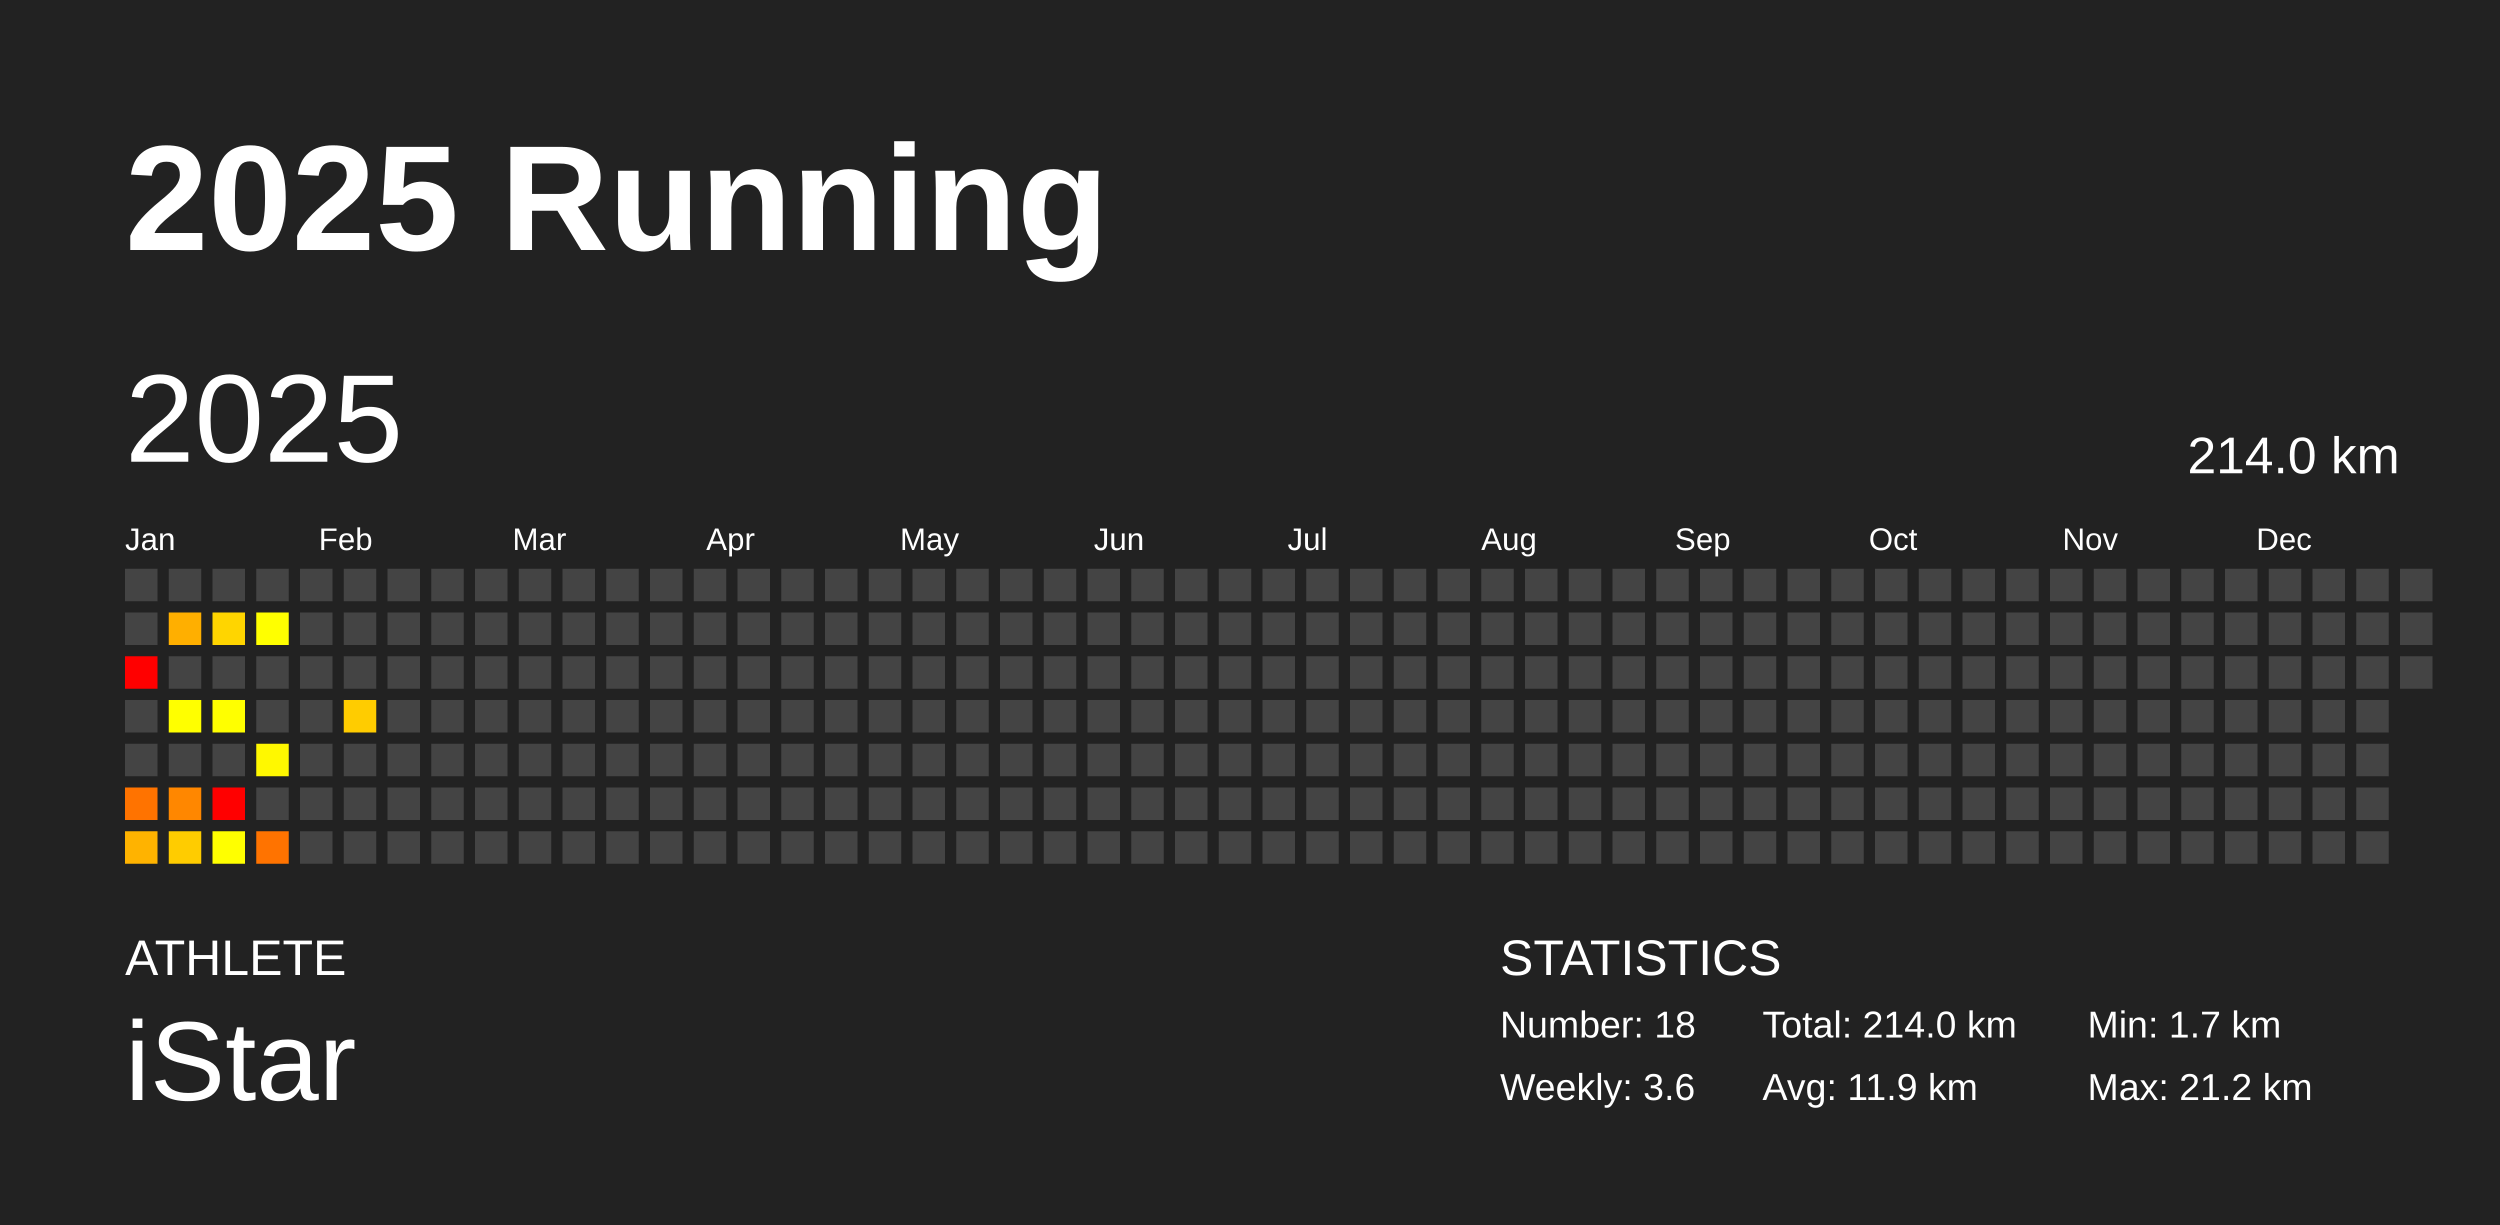
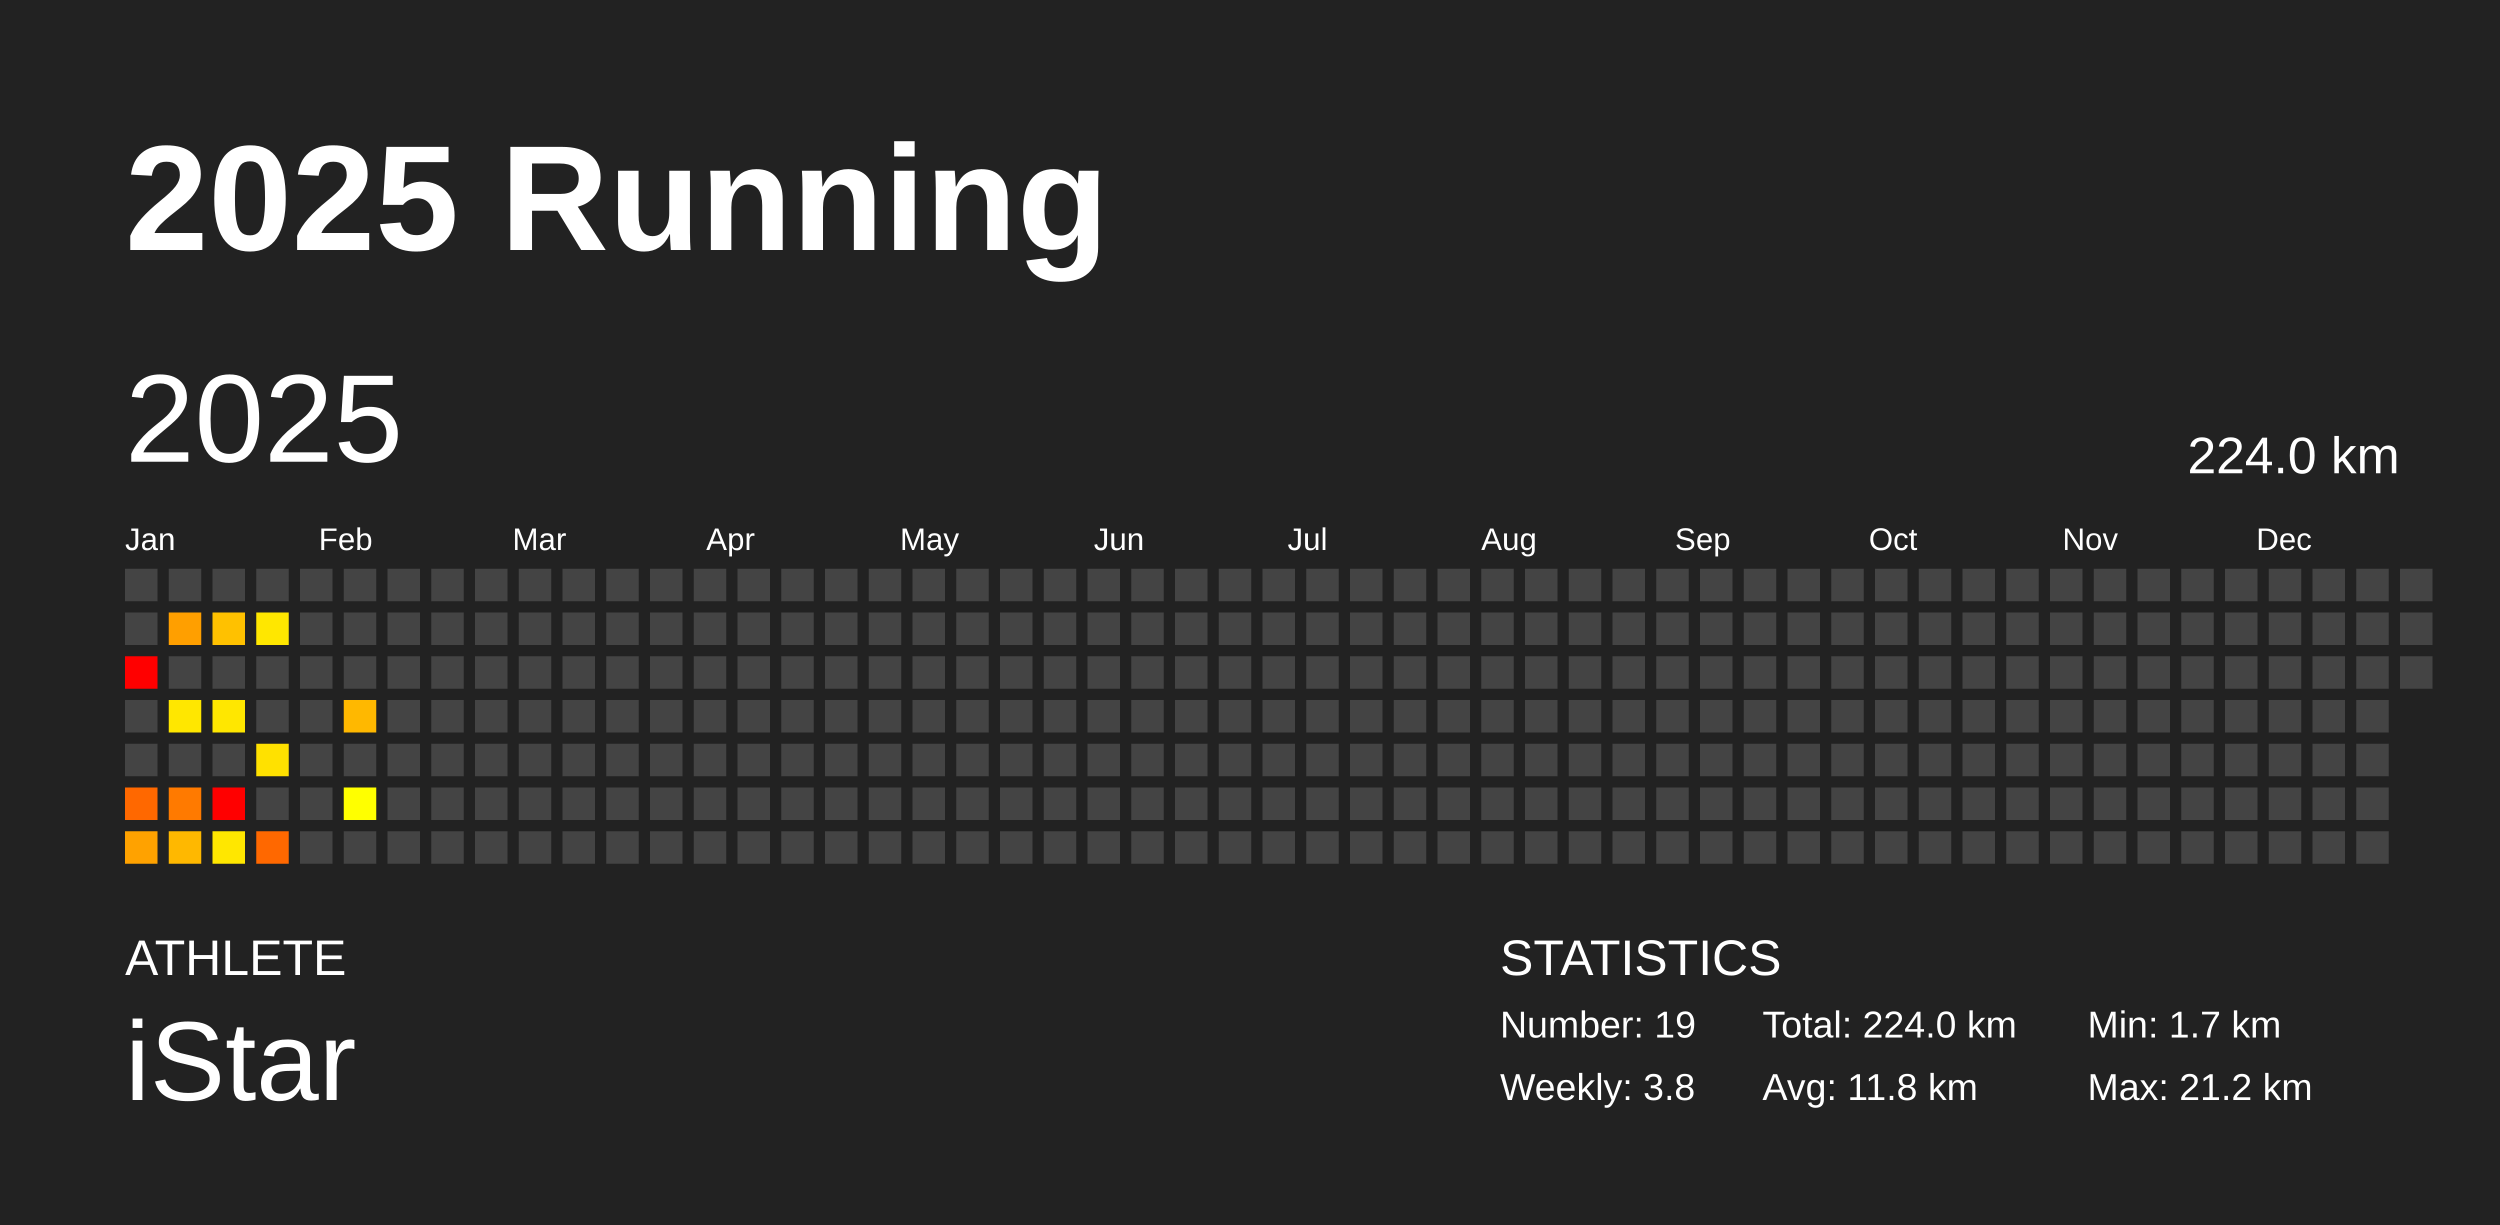
<svg xmlns="http://www.w3.org/2000/svg" baseProfile="full" height="98mm" version="1.1" viewBox="0,0,200,98" width="200mm">
  <defs />
  <rect fill="#222222" height="98" width="200" x="0" y="0" />
  <text fill="#FFFFFF" style="font-size:12px; font-family:Arial; font-weight:bold;" x="10" y="20">2025 Running</text>
  <text fill="#FFFFFF" style="font-size:4px; font-family:Arial" x="10" y="78">ATHLETE</text>
  <text fill="#FFFFFF" style="font-size:9px; font-family:Arial" x="10" y="88">iStar</text>
  <text fill="#FFFFFF" style="font-size:4px; font-family:Arial" x="120" y="78">STATISTICS</text>
-   <text fill="#FFFFFF" style="font-size:3px; font-family:Arial" x="120" y="83">Number: 18</text>
-   <text fill="#FFFFFF" style="font-size:3px; font-family:Arial" x="120" y="88">Weekly: 3.6</text>
-   <text fill="#FFFFFF" style="font-size:3px; font-family:Arial" x="141" y="83">Total: 214.0 km</text>
-   <text fill="#FFFFFF" style="font-size:3px; font-family:Arial" x="141" y="88">Avg: 11.9 km</text>
+   <text fill="#FFFFFF" style="font-size:3px; font-family:Arial" x="120" y="83">Number: 19</text>
+   <text fill="#FFFFFF" style="font-size:3px; font-family:Arial" x="120" y="88">Weekly: 3.8</text>
+   <text fill="#FFFFFF" style="font-size:3px; font-family:Arial" x="141" y="83">Total: 224.0 km</text>
+   <text fill="#FFFFFF" style="font-size:3px; font-family:Arial" x="141" y="88">Avg: 11.8 km</text>
  <text fill="#FFFFFF" style="font-size:3px; font-family:Arial" x="167" y="83">Min: 1.7 km</text>
  <text fill="#FFFFFF" style="font-size:3px; font-family:Arial" x="167" y="88">Max: 21.2 km</text>
  <text dominant-baseline="hanging" fill="#FFFFFF" style="font-size:10.0px; font-family:Arial;" x="10" y="30">2025</text>
-   <text dominant-baseline="hanging" fill="#FFFFFF" style="font-size:4.125px; font-family:Arial;" x="175" y="35">214.0 km</text>
+   <text dominant-baseline="hanging" fill="#FFFFFF" style="font-size:4.125px; font-family:Arial;" x="175" y="35">224.0 km</text>
  <text fill="#FFFFFF" style="font-size:2.5px; font-family:Arial" x="10.0" y="44">Jan</text>
  <text fill="#FFFFFF" style="font-size:2.5px; font-family:Arial" x="25.5" y="44">Feb</text>
  <text fill="#FFFFFF" style="font-size:2.5px; font-family:Arial" x="41.0" y="44">Mar</text>
  <text fill="#FFFFFF" style="font-size:2.5px; font-family:Arial" x="56.5" y="44">Apr</text>
  <text fill="#FFFFFF" style="font-size:2.5px; font-family:Arial" x="72.0" y="44">May</text>
  <text fill="#FFFFFF" style="font-size:2.5px; font-family:Arial" x="87.5" y="44">Jun</text>
  <text fill="#FFFFFF" style="font-size:2.5px; font-family:Arial" x="103.0" y="44">Jul</text>
  <text fill="#FFFFFF" style="font-size:2.5px; font-family:Arial" x="118.5" y="44">Aug</text>
  <text fill="#FFFFFF" style="font-size:2.5px; font-family:Arial" x="134.0" y="44">Sep</text>
  <text fill="#FFFFFF" style="font-size:2.5px; font-family:Arial" x="149.5" y="44">Oct</text>
  <text fill="#FFFFFF" style="font-size:2.5px; font-family:Arial" x="165.0" y="44">Nov</text>
  <text fill="#FFFFFF" style="font-size:2.5px; font-family:Arial" x="180.5" y="44">Dec</text>
  <rect fill="#444444" height="2.6" width="2.6" x="10.0" y="45.5" />
  <rect fill="#444444" height="2.6" width="2.6" x="10.0" y="49.0" />
  <rect fill="red" height="2.6" width="2.6" x="10.0" y="52.5" />
  <rect fill="#444444" height="2.6" width="2.6" x="10.0" y="56.0" />
  <rect fill="#444444" height="2.6" width="2.6" x="10.0" y="59.5" />
-   <rect fill="#ff7300" height="2.6" width="2.6" x="10.0" y="63.0" />
-   <rect fill="#ffb300" height="2.6" width="2.6" x="10.0" y="66.5" />
+   <rect fill="#ff6800" height="2.6" width="2.6" x="10.0" y="63.0" />
+   <rect fill="#ffa200" height="2.6" width="2.6" x="10.0" y="66.5" />
  <rect fill="#444444" height="2.6" width="2.6" x="13.5" y="45.5" />
-   <rect fill="#ffaf00" height="2.6" width="2.6" x="13.5" y="49.0" />
+   <rect fill="#ff9f00" height="2.6" width="2.6" x="13.5" y="49.0" />
  <rect fill="#444444" height="2.6" width="2.6" x="13.5" y="52.5" />
-   <rect fill="#ffff00" height="2.6" width="2.6" x="13.5" y="56.0" />
+   <rect fill="#ffe700" height="2.6" width="2.6" x="13.5" y="56.0" />
  <rect fill="#444444" height="2.6" width="2.6" x="13.5" y="59.5" />
-   <rect fill="#ff8700" height="2.6" width="2.6" x="13.5" y="63.0" />
-   <rect fill="#ffcc00" height="2.6" width="2.6" x="13.5" y="66.5" />
+   <rect fill="#ff7a00" height="2.6" width="2.6" x="13.5" y="63.0" />
+   <rect fill="#ffb800" height="2.6" width="2.6" x="13.5" y="66.5" />
  <rect fill="#444444" height="2.6" width="2.6" x="17.0" y="45.5" />
-   <rect fill="#ffd500" height="2.6" width="2.6" x="17.0" y="49.0" />
+   <rect fill="#ffc100" height="2.6" width="2.6" x="17.0" y="49.0" />
  <rect fill="#444444" height="2.6" width="2.6" x="17.0" y="52.5" />
-   <rect fill="#ffff00" height="2.6" width="2.6" x="17.0" y="56.0" />
+   <rect fill="#ffe700" height="2.6" width="2.6" x="17.0" y="56.0" />
  <rect fill="#444444" height="2.6" width="2.6" x="17.0" y="59.5" />
  <rect fill="red" height="2.6" width="2.6" x="17.0" y="63.0" />
-   <rect fill="#ffff00" height="2.6" width="2.6" x="17.0" y="66.5" />
+   <rect fill="#ffe700" height="2.6" width="2.6" x="17.0" y="66.5" />
  <rect fill="#444444" height="2.6" width="2.6" x="20.5" y="45.5" />
-   <rect fill="#ffff00" height="2.6" width="2.6" x="20.5" y="49.0" />
+   <rect fill="#ffe700" height="2.6" width="2.6" x="20.5" y="49.0" />
  <rect fill="#444444" height="2.6" width="2.6" x="20.5" y="52.5" />
  <rect fill="#444444" height="2.6" width="2.6" x="20.5" y="56.0" />
-   <rect fill="#fff800" height="2.6" width="2.6" x="20.5" y="59.5" />
+   <rect fill="#ffe100" height="2.6" width="2.6" x="20.5" y="59.5" />
  <rect fill="#444444" height="2.6" width="2.6" x="20.5" y="63.0" />
-   <rect fill="#ff7300" height="2.6" width="2.6" x="20.5" y="66.5" />
+   <rect fill="#ff6800" height="2.6" width="2.6" x="20.5" y="66.5" />
  <rect fill="#444444" height="2.6" width="2.6" x="24.0" y="45.5" />
  <rect fill="#444444" height="2.6" width="2.6" x="24.0" y="49.0" />
  <rect fill="#444444" height="2.6" width="2.6" x="24.0" y="52.5" />
  <rect fill="#444444" height="2.6" width="2.6" x="24.0" y="56.0" />
  <rect fill="#444444" height="2.6" width="2.6" x="24.0" y="59.5" />
  <rect fill="#444444" height="2.6" width="2.6" x="24.0" y="63.0" />
  <rect fill="#444444" height="2.6" width="2.6" x="24.0" y="66.5" />
  <rect fill="#444444" height="2.6" width="2.6" x="27.5" y="45.5" />
  <rect fill="#444444" height="2.6" width="2.6" x="27.5" y="49.0" />
  <rect fill="#444444" height="2.6" width="2.6" x="27.5" y="52.5" />
-   <rect fill="#ffcc00" height="2.6" width="2.6" x="27.5" y="56.0" />
+   <rect fill="#ffb800" height="2.6" width="2.6" x="27.5" y="56.0" />
  <rect fill="#444444" height="2.6" width="2.6" x="27.5" y="59.5" />
-   <rect fill="#444444" height="2.6" width="2.6" x="27.5" y="63.0" />
+   <rect fill="#ffff00" height="2.6" width="2.6" x="27.5" y="63.0" />
  <rect fill="#444444" height="2.6" width="2.6" x="27.5" y="66.5" />
  <rect fill="#444444" height="2.6" width="2.6" x="31.0" y="45.5" />
  <rect fill="#444444" height="2.6" width="2.6" x="31.0" y="49.0" />
  <rect fill="#444444" height="2.6" width="2.6" x="31.0" y="52.5" />
  <rect fill="#444444" height="2.6" width="2.6" x="31.0" y="56.0" />
  <rect fill="#444444" height="2.6" width="2.6" x="31.0" y="59.5" />
  <rect fill="#444444" height="2.6" width="2.6" x="31.0" y="63.0" />
  <rect fill="#444444" height="2.6" width="2.6" x="31.0" y="66.5" />
  <rect fill="#444444" height="2.6" width="2.6" x="34.5" y="45.5" />
  <rect fill="#444444" height="2.6" width="2.6" x="34.5" y="49.0" />
  <rect fill="#444444" height="2.6" width="2.6" x="34.5" y="52.5" />
  <rect fill="#444444" height="2.6" width="2.6" x="34.5" y="56.0" />
  <rect fill="#444444" height="2.6" width="2.6" x="34.5" y="59.5" />
  <rect fill="#444444" height="2.6" width="2.6" x="34.5" y="63.0" />
  <rect fill="#444444" height="2.6" width="2.6" x="34.5" y="66.5" />
  <rect fill="#444444" height="2.6" width="2.6" x="38.0" y="45.5" />
  <rect fill="#444444" height="2.6" width="2.6" x="38.0" y="49.0" />
  <rect fill="#444444" height="2.6" width="2.6" x="38.0" y="52.5" />
  <rect fill="#444444" height="2.6" width="2.6" x="38.0" y="56.0" />
  <rect fill="#444444" height="2.6" width="2.6" x="38.0" y="59.5" />
  <rect fill="#444444" height="2.6" width="2.6" x="38.0" y="63.0" />
  <rect fill="#444444" height="2.6" width="2.6" x="38.0" y="66.5" />
  <rect fill="#444444" height="2.6" width="2.6" x="41.5" y="45.5" />
  <rect fill="#444444" height="2.6" width="2.6" x="41.5" y="49.0" />
  <rect fill="#444444" height="2.6" width="2.6" x="41.5" y="52.5" />
  <rect fill="#444444" height="2.6" width="2.6" x="41.5" y="56.0" />
  <rect fill="#444444" height="2.6" width="2.6" x="41.5" y="59.5" />
  <rect fill="#444444" height="2.6" width="2.6" x="41.5" y="63.0" />
  <rect fill="#444444" height="2.6" width="2.6" x="41.5" y="66.5" />
  <rect fill="#444444" height="2.6" width="2.6" x="45.0" y="45.5" />
  <rect fill="#444444" height="2.6" width="2.6" x="45.0" y="49.0" />
  <rect fill="#444444" height="2.6" width="2.6" x="45.0" y="52.5" />
  <rect fill="#444444" height="2.6" width="2.6" x="45.0" y="56.0" />
  <rect fill="#444444" height="2.6" width="2.6" x="45.0" y="59.5" />
  <rect fill="#444444" height="2.6" width="2.6" x="45.0" y="63.0" />
  <rect fill="#444444" height="2.6" width="2.6" x="45.0" y="66.5" />
  <rect fill="#444444" height="2.6" width="2.6" x="48.5" y="45.5" />
  <rect fill="#444444" height="2.6" width="2.6" x="48.5" y="49.0" />
  <rect fill="#444444" height="2.6" width="2.6" x="48.5" y="52.5" />
  <rect fill="#444444" height="2.6" width="2.6" x="48.5" y="56.0" />
  <rect fill="#444444" height="2.6" width="2.6" x="48.5" y="59.5" />
  <rect fill="#444444" height="2.6" width="2.6" x="48.5" y="63.0" />
  <rect fill="#444444" height="2.6" width="2.6" x="48.5" y="66.5" />
  <rect fill="#444444" height="2.6" width="2.6" x="52.0" y="45.5" />
  <rect fill="#444444" height="2.6" width="2.6" x="52.0" y="49.0" />
  <rect fill="#444444" height="2.6" width="2.6" x="52.0" y="52.5" />
  <rect fill="#444444" height="2.6" width="2.6" x="52.0" y="56.0" />
  <rect fill="#444444" height="2.6" width="2.6" x="52.0" y="59.5" />
  <rect fill="#444444" height="2.6" width="2.6" x="52.0" y="63.0" />
  <rect fill="#444444" height="2.6" width="2.6" x="52.0" y="66.5" />
  <rect fill="#444444" height="2.6" width="2.6" x="55.5" y="45.5" />
  <rect fill="#444444" height="2.6" width="2.6" x="55.5" y="49.0" />
  <rect fill="#444444" height="2.6" width="2.6" x="55.5" y="52.5" />
  <rect fill="#444444" height="2.6" width="2.6" x="55.5" y="56.0" />
  <rect fill="#444444" height="2.6" width="2.6" x="55.5" y="59.5" />
  <rect fill="#444444" height="2.6" width="2.6" x="55.5" y="63.0" />
  <rect fill="#444444" height="2.6" width="2.6" x="55.5" y="66.5" />
  <rect fill="#444444" height="2.6" width="2.6" x="59.0" y="45.5" />
  <rect fill="#444444" height="2.6" width="2.6" x="59.0" y="49.0" />
  <rect fill="#444444" height="2.6" width="2.6" x="59.0" y="52.5" />
  <rect fill="#444444" height="2.6" width="2.6" x="59.0" y="56.0" />
  <rect fill="#444444" height="2.6" width="2.6" x="59.0" y="59.5" />
  <rect fill="#444444" height="2.6" width="2.6" x="59.0" y="63.0" />
  <rect fill="#444444" height="2.6" width="2.6" x="59.0" y="66.5" />
  <rect fill="#444444" height="2.6" width="2.6" x="62.5" y="45.5" />
  <rect fill="#444444" height="2.6" width="2.6" x="62.5" y="49.0" />
  <rect fill="#444444" height="2.6" width="2.6" x="62.5" y="52.5" />
  <rect fill="#444444" height="2.6" width="2.6" x="62.5" y="56.0" />
  <rect fill="#444444" height="2.6" width="2.6" x="62.5" y="59.5" />
  <rect fill="#444444" height="2.6" width="2.6" x="62.5" y="63.0" />
  <rect fill="#444444" height="2.6" width="2.6" x="62.5" y="66.5" />
  <rect fill="#444444" height="2.6" width="2.6" x="66.0" y="45.5" />
  <rect fill="#444444" height="2.6" width="2.6" x="66.0" y="49.0" />
  <rect fill="#444444" height="2.6" width="2.6" x="66.0" y="52.5" />
  <rect fill="#444444" height="2.6" width="2.6" x="66.0" y="56.0" />
  <rect fill="#444444" height="2.6" width="2.6" x="66.0" y="59.5" />
  <rect fill="#444444" height="2.6" width="2.6" x="66.0" y="63.0" />
  <rect fill="#444444" height="2.6" width="2.6" x="66.0" y="66.5" />
  <rect fill="#444444" height="2.6" width="2.6" x="69.5" y="45.5" />
  <rect fill="#444444" height="2.6" width="2.6" x="69.5" y="49.0" />
  <rect fill="#444444" height="2.6" width="2.6" x="69.5" y="52.5" />
  <rect fill="#444444" height="2.6" width="2.6" x="69.5" y="56.0" />
  <rect fill="#444444" height="2.6" width="2.6" x="69.5" y="59.5" />
  <rect fill="#444444" height="2.6" width="2.6" x="69.5" y="63.0" />
  <rect fill="#444444" height="2.6" width="2.6" x="69.5" y="66.5" />
  <rect fill="#444444" height="2.6" width="2.6" x="73.0" y="45.5" />
  <rect fill="#444444" height="2.6" width="2.6" x="73.0" y="49.0" />
  <rect fill="#444444" height="2.6" width="2.6" x="73.0" y="52.5" />
  <rect fill="#444444" height="2.6" width="2.6" x="73.0" y="56.0" />
  <rect fill="#444444" height="2.6" width="2.6" x="73.0" y="59.5" />
  <rect fill="#444444" height="2.6" width="2.6" x="73.0" y="63.0" />
  <rect fill="#444444" height="2.6" width="2.6" x="73.0" y="66.5" />
  <rect fill="#444444" height="2.6" width="2.6" x="76.5" y="45.5" />
  <rect fill="#444444" height="2.6" width="2.6" x="76.5" y="49.0" />
  <rect fill="#444444" height="2.6" width="2.6" x="76.5" y="52.5" />
  <rect fill="#444444" height="2.6" width="2.6" x="76.5" y="56.0" />
  <rect fill="#444444" height="2.6" width="2.6" x="76.5" y="59.5" />
  <rect fill="#444444" height="2.6" width="2.6" x="76.5" y="63.0" />
  <rect fill="#444444" height="2.6" width="2.6" x="76.5" y="66.5" />
  <rect fill="#444444" height="2.6" width="2.6" x="80.0" y="45.5" />
  <rect fill="#444444" height="2.6" width="2.6" x="80.0" y="49.0" />
  <rect fill="#444444" height="2.6" width="2.6" x="80.0" y="52.5" />
  <rect fill="#444444" height="2.6" width="2.6" x="80.0" y="56.0" />
  <rect fill="#444444" height="2.6" width="2.6" x="80.0" y="59.5" />
  <rect fill="#444444" height="2.6" width="2.6" x="80.0" y="63.0" />
  <rect fill="#444444" height="2.6" width="2.6" x="80.0" y="66.5" />
  <rect fill="#444444" height="2.6" width="2.6" x="83.5" y="45.5" />
  <rect fill="#444444" height="2.6" width="2.6" x="83.5" y="49.0" />
  <rect fill="#444444" height="2.6" width="2.6" x="83.5" y="52.5" />
  <rect fill="#444444" height="2.6" width="2.6" x="83.5" y="56.0" />
  <rect fill="#444444" height="2.6" width="2.6" x="83.5" y="59.5" />
  <rect fill="#444444" height="2.6" width="2.6" x="83.5" y="63.0" />
  <rect fill="#444444" height="2.6" width="2.6" x="83.5" y="66.5" />
  <rect fill="#444444" height="2.6" width="2.6" x="87.0" y="45.5" />
  <rect fill="#444444" height="2.6" width="2.6" x="87.0" y="49.0" />
  <rect fill="#444444" height="2.6" width="2.6" x="87.0" y="52.5" />
  <rect fill="#444444" height="2.6" width="2.6" x="87.0" y="56.0" />
  <rect fill="#444444" height="2.6" width="2.6" x="87.0" y="59.5" />
  <rect fill="#444444" height="2.6" width="2.6" x="87.0" y="63.0" />
  <rect fill="#444444" height="2.6" width="2.6" x="87.0" y="66.5" />
  <rect fill="#444444" height="2.6" width="2.6" x="90.5" y="45.5" />
  <rect fill="#444444" height="2.6" width="2.6" x="90.5" y="49.0" />
  <rect fill="#444444" height="2.6" width="2.6" x="90.5" y="52.5" />
  <rect fill="#444444" height="2.6" width="2.6" x="90.5" y="56.0" />
  <rect fill="#444444" height="2.6" width="2.6" x="90.5" y="59.5" />
  <rect fill="#444444" height="2.6" width="2.6" x="90.5" y="63.0" />
  <rect fill="#444444" height="2.6" width="2.6" x="90.5" y="66.5" />
  <rect fill="#444444" height="2.6" width="2.6" x="94.0" y="45.5" />
  <rect fill="#444444" height="2.6" width="2.6" x="94.0" y="49.0" />
  <rect fill="#444444" height="2.6" width="2.6" x="94.0" y="52.5" />
  <rect fill="#444444" height="2.6" width="2.6" x="94.0" y="56.0" />
  <rect fill="#444444" height="2.6" width="2.6" x="94.0" y="59.5" />
  <rect fill="#444444" height="2.6" width="2.6" x="94.0" y="63.0" />
  <rect fill="#444444" height="2.6" width="2.6" x="94.0" y="66.5" />
  <rect fill="#444444" height="2.6" width="2.6" x="97.5" y="45.5" />
  <rect fill="#444444" height="2.6" width="2.6" x="97.5" y="49.0" />
  <rect fill="#444444" height="2.6" width="2.6" x="97.5" y="52.5" />
  <rect fill="#444444" height="2.6" width="2.6" x="97.5" y="56.0" />
  <rect fill="#444444" height="2.6" width="2.6" x="97.5" y="59.5" />
  <rect fill="#444444" height="2.6" width="2.6" x="97.5" y="63.0" />
  <rect fill="#444444" height="2.6" width="2.6" x="97.5" y="66.5" />
  <rect fill="#444444" height="2.6" width="2.6" x="101.0" y="45.5" />
  <rect fill="#444444" height="2.6" width="2.6" x="101.0" y="49.0" />
  <rect fill="#444444" height="2.6" width="2.6" x="101.0" y="52.5" />
  <rect fill="#444444" height="2.6" width="2.6" x="101.0" y="56.0" />
  <rect fill="#444444" height="2.6" width="2.6" x="101.0" y="59.5" />
  <rect fill="#444444" height="2.6" width="2.6" x="101.0" y="63.0" />
  <rect fill="#444444" height="2.6" width="2.6" x="101.0" y="66.5" />
  <rect fill="#444444" height="2.6" width="2.6" x="104.5" y="45.5" />
  <rect fill="#444444" height="2.6" width="2.6" x="104.5" y="49.0" />
  <rect fill="#444444" height="2.6" width="2.6" x="104.5" y="52.5" />
  <rect fill="#444444" height="2.6" width="2.6" x="104.5" y="56.0" />
  <rect fill="#444444" height="2.6" width="2.6" x="104.5" y="59.5" />
  <rect fill="#444444" height="2.6" width="2.6" x="104.5" y="63.0" />
  <rect fill="#444444" height="2.6" width="2.6" x="104.5" y="66.5" />
  <rect fill="#444444" height="2.6" width="2.6" x="108.0" y="45.5" />
  <rect fill="#444444" height="2.6" width="2.6" x="108.0" y="49.0" />
  <rect fill="#444444" height="2.6" width="2.6" x="108.0" y="52.5" />
  <rect fill="#444444" height="2.6" width="2.6" x="108.0" y="56.0" />
  <rect fill="#444444" height="2.6" width="2.6" x="108.0" y="59.5" />
  <rect fill="#444444" height="2.6" width="2.6" x="108.0" y="63.0" />
  <rect fill="#444444" height="2.6" width="2.6" x="108.0" y="66.5" />
  <rect fill="#444444" height="2.6" width="2.6" x="111.5" y="45.5" />
  <rect fill="#444444" height="2.6" width="2.6" x="111.5" y="49.0" />
  <rect fill="#444444" height="2.6" width="2.6" x="111.5" y="52.5" />
  <rect fill="#444444" height="2.6" width="2.6" x="111.5" y="56.0" />
  <rect fill="#444444" height="2.6" width="2.6" x="111.5" y="59.5" />
  <rect fill="#444444" height="2.6" width="2.6" x="111.5" y="63.0" />
  <rect fill="#444444" height="2.6" width="2.6" x="111.5" y="66.5" />
  <rect fill="#444444" height="2.6" width="2.6" x="115.0" y="45.5" />
  <rect fill="#444444" height="2.6" width="2.6" x="115.0" y="49.0" />
  <rect fill="#444444" height="2.6" width="2.6" x="115.0" y="52.5" />
  <rect fill="#444444" height="2.6" width="2.6" x="115.0" y="56.0" />
  <rect fill="#444444" height="2.6" width="2.6" x="115.0" y="59.5" />
  <rect fill="#444444" height="2.6" width="2.6" x="115.0" y="63.0" />
  <rect fill="#444444" height="2.6" width="2.6" x="115.0" y="66.5" />
  <rect fill="#444444" height="2.6" width="2.6" x="118.5" y="45.5" />
  <rect fill="#444444" height="2.6" width="2.6" x="118.5" y="49.0" />
  <rect fill="#444444" height="2.6" width="2.6" x="118.5" y="52.5" />
  <rect fill="#444444" height="2.6" width="2.6" x="118.5" y="56.0" />
  <rect fill="#444444" height="2.6" width="2.6" x="118.5" y="59.5" />
  <rect fill="#444444" height="2.6" width="2.6" x="118.5" y="63.0" />
  <rect fill="#444444" height="2.6" width="2.6" x="118.5" y="66.5" />
  <rect fill="#444444" height="2.6" width="2.6" x="122.0" y="45.5" />
  <rect fill="#444444" height="2.6" width="2.6" x="122.0" y="49.0" />
  <rect fill="#444444" height="2.6" width="2.6" x="122.0" y="52.5" />
  <rect fill="#444444" height="2.6" width="2.6" x="122.0" y="56.0" />
  <rect fill="#444444" height="2.6" width="2.6" x="122.0" y="59.5" />
  <rect fill="#444444" height="2.6" width="2.6" x="122.0" y="63.0" />
  <rect fill="#444444" height="2.6" width="2.6" x="122.0" y="66.5" />
  <rect fill="#444444" height="2.6" width="2.6" x="125.5" y="45.5" />
  <rect fill="#444444" height="2.6" width="2.6" x="125.5" y="49.0" />
  <rect fill="#444444" height="2.6" width="2.6" x="125.5" y="52.5" />
  <rect fill="#444444" height="2.6" width="2.6" x="125.5" y="56.0" />
  <rect fill="#444444" height="2.6" width="2.6" x="125.5" y="59.5" />
  <rect fill="#444444" height="2.6" width="2.6" x="125.5" y="63.0" />
  <rect fill="#444444" height="2.6" width="2.6" x="125.5" y="66.5" />
  <rect fill="#444444" height="2.6" width="2.6" x="129.0" y="45.5" />
  <rect fill="#444444" height="2.6" width="2.6" x="129.0" y="49.0" />
  <rect fill="#444444" height="2.6" width="2.6" x="129.0" y="52.5" />
  <rect fill="#444444" height="2.6" width="2.6" x="129.0" y="56.0" />
  <rect fill="#444444" height="2.6" width="2.6" x="129.0" y="59.5" />
  <rect fill="#444444" height="2.6" width="2.6" x="129.0" y="63.0" />
  <rect fill="#444444" height="2.6" width="2.6" x="129.0" y="66.5" />
  <rect fill="#444444" height="2.6" width="2.6" x="132.5" y="45.5" />
  <rect fill="#444444" height="2.6" width="2.6" x="132.5" y="49.0" />
  <rect fill="#444444" height="2.6" width="2.6" x="132.5" y="52.5" />
  <rect fill="#444444" height="2.6" width="2.6" x="132.5" y="56.0" />
  <rect fill="#444444" height="2.6" width="2.6" x="132.5" y="59.5" />
  <rect fill="#444444" height="2.6" width="2.6" x="132.5" y="63.0" />
  <rect fill="#444444" height="2.6" width="2.6" x="132.5" y="66.5" />
  <rect fill="#444444" height="2.6" width="2.6" x="136.0" y="45.5" />
  <rect fill="#444444" height="2.6" width="2.6" x="136.0" y="49.0" />
  <rect fill="#444444" height="2.6" width="2.6" x="136.0" y="52.5" />
  <rect fill="#444444" height="2.6" width="2.6" x="136.0" y="56.0" />
  <rect fill="#444444" height="2.6" width="2.6" x="136.0" y="59.5" />
  <rect fill="#444444" height="2.6" width="2.6" x="136.0" y="63.0" />
  <rect fill="#444444" height="2.6" width="2.6" x="136.0" y="66.5" />
  <rect fill="#444444" height="2.6" width="2.6" x="139.5" y="45.5" />
  <rect fill="#444444" height="2.6" width="2.6" x="139.5" y="49.0" />
  <rect fill="#444444" height="2.6" width="2.6" x="139.5" y="52.5" />
  <rect fill="#444444" height="2.6" width="2.6" x="139.5" y="56.0" />
  <rect fill="#444444" height="2.6" width="2.6" x="139.5" y="59.5" />
  <rect fill="#444444" height="2.6" width="2.6" x="139.5" y="63.0" />
  <rect fill="#444444" height="2.6" width="2.6" x="139.5" y="66.5" />
  <rect fill="#444444" height="2.6" width="2.6" x="143.0" y="45.5" />
  <rect fill="#444444" height="2.6" width="2.6" x="143.0" y="49.0" />
  <rect fill="#444444" height="2.6" width="2.6" x="143.0" y="52.5" />
  <rect fill="#444444" height="2.6" width="2.6" x="143.0" y="56.0" />
  <rect fill="#444444" height="2.6" width="2.6" x="143.0" y="59.5" />
  <rect fill="#444444" height="2.6" width="2.6" x="143.0" y="63.0" />
  <rect fill="#444444" height="2.6" width="2.6" x="143.0" y="66.5" />
  <rect fill="#444444" height="2.6" width="2.6" x="146.5" y="45.5" />
  <rect fill="#444444" height="2.6" width="2.6" x="146.5" y="49.0" />
  <rect fill="#444444" height="2.6" width="2.6" x="146.5" y="52.5" />
  <rect fill="#444444" height="2.6" width="2.6" x="146.5" y="56.0" />
  <rect fill="#444444" height="2.6" width="2.6" x="146.5" y="59.5" />
  <rect fill="#444444" height="2.6" width="2.6" x="146.5" y="63.0" />
  <rect fill="#444444" height="2.6" width="2.6" x="146.5" y="66.5" />
  <rect fill="#444444" height="2.6" width="2.6" x="150.0" y="45.5" />
  <rect fill="#444444" height="2.6" width="2.6" x="150.0" y="49.0" />
  <rect fill="#444444" height="2.6" width="2.6" x="150.0" y="52.5" />
  <rect fill="#444444" height="2.6" width="2.6" x="150.0" y="56.0" />
  <rect fill="#444444" height="2.6" width="2.6" x="150.0" y="59.5" />
  <rect fill="#444444" height="2.6" width="2.6" x="150.0" y="63.0" />
  <rect fill="#444444" height="2.6" width="2.6" x="150.0" y="66.5" />
  <rect fill="#444444" height="2.6" width="2.6" x="153.5" y="45.5" />
  <rect fill="#444444" height="2.6" width="2.6" x="153.5" y="49.0" />
  <rect fill="#444444" height="2.6" width="2.6" x="153.5" y="52.5" />
  <rect fill="#444444" height="2.6" width="2.6" x="153.5" y="56.0" />
  <rect fill="#444444" height="2.6" width="2.6" x="153.5" y="59.5" />
  <rect fill="#444444" height="2.6" width="2.6" x="153.5" y="63.0" />
  <rect fill="#444444" height="2.6" width="2.6" x="153.5" y="66.5" />
  <rect fill="#444444" height="2.6" width="2.6" x="157.0" y="45.5" />
  <rect fill="#444444" height="2.6" width="2.6" x="157.0" y="49.0" />
  <rect fill="#444444" height="2.6" width="2.6" x="157.0" y="52.5" />
  <rect fill="#444444" height="2.6" width="2.6" x="157.0" y="56.0" />
  <rect fill="#444444" height="2.6" width="2.6" x="157.0" y="59.5" />
  <rect fill="#444444" height="2.6" width="2.6" x="157.0" y="63.0" />
  <rect fill="#444444" height="2.6" width="2.6" x="157.0" y="66.5" />
  <rect fill="#444444" height="2.6" width="2.6" x="160.5" y="45.5" />
  <rect fill="#444444" height="2.6" width="2.6" x="160.5" y="49.0" />
  <rect fill="#444444" height="2.6" width="2.6" x="160.5" y="52.5" />
  <rect fill="#444444" height="2.6" width="2.6" x="160.5" y="56.0" />
  <rect fill="#444444" height="2.6" width="2.6" x="160.5" y="59.5" />
  <rect fill="#444444" height="2.6" width="2.6" x="160.5" y="63.0" />
  <rect fill="#444444" height="2.6" width="2.6" x="160.5" y="66.5" />
  <rect fill="#444444" height="2.6" width="2.6" x="164.0" y="45.5" />
  <rect fill="#444444" height="2.6" width="2.6" x="164.0" y="49.0" />
  <rect fill="#444444" height="2.6" width="2.6" x="164.0" y="52.5" />
  <rect fill="#444444" height="2.6" width="2.6" x="164.0" y="56.0" />
  <rect fill="#444444" height="2.6" width="2.6" x="164.0" y="59.5" />
  <rect fill="#444444" height="2.6" width="2.6" x="164.0" y="63.0" />
  <rect fill="#444444" height="2.6" width="2.6" x="164.0" y="66.5" />
  <rect fill="#444444" height="2.6" width="2.6" x="167.5" y="45.5" />
  <rect fill="#444444" height="2.6" width="2.6" x="167.5" y="49.0" />
  <rect fill="#444444" height="2.6" width="2.6" x="167.5" y="52.5" />
  <rect fill="#444444" height="2.6" width="2.6" x="167.5" y="56.0" />
  <rect fill="#444444" height="2.6" width="2.6" x="167.5" y="59.5" />
  <rect fill="#444444" height="2.6" width="2.6" x="167.5" y="63.0" />
  <rect fill="#444444" height="2.6" width="2.6" x="167.5" y="66.5" />
  <rect fill="#444444" height="2.6" width="2.6" x="171.0" y="45.5" />
  <rect fill="#444444" height="2.6" width="2.6" x="171.0" y="49.0" />
  <rect fill="#444444" height="2.6" width="2.6" x="171.0" y="52.5" />
  <rect fill="#444444" height="2.6" width="2.6" x="171.0" y="56.0" />
  <rect fill="#444444" height="2.6" width="2.6" x="171.0" y="59.5" />
  <rect fill="#444444" height="2.6" width="2.6" x="171.0" y="63.0" />
  <rect fill="#444444" height="2.6" width="2.6" x="171.0" y="66.5" />
  <rect fill="#444444" height="2.6" width="2.6" x="174.5" y="45.5" />
  <rect fill="#444444" height="2.6" width="2.6" x="174.5" y="49.0" />
  <rect fill="#444444" height="2.6" width="2.6" x="174.5" y="52.5" />
  <rect fill="#444444" height="2.6" width="2.6" x="174.5" y="56.0" />
  <rect fill="#444444" height="2.6" width="2.6" x="174.5" y="59.5" />
  <rect fill="#444444" height="2.6" width="2.6" x="174.5" y="63.0" />
  <rect fill="#444444" height="2.6" width="2.6" x="174.5" y="66.5" />
  <rect fill="#444444" height="2.6" width="2.6" x="178.0" y="45.5" />
  <rect fill="#444444" height="2.6" width="2.6" x="178.0" y="49.0" />
  <rect fill="#444444" height="2.6" width="2.6" x="178.0" y="52.5" />
  <rect fill="#444444" height="2.6" width="2.6" x="178.0" y="56.0" />
  <rect fill="#444444" height="2.6" width="2.6" x="178.0" y="59.5" />
  <rect fill="#444444" height="2.6" width="2.6" x="178.0" y="63.0" />
  <rect fill="#444444" height="2.6" width="2.6" x="178.0" y="66.5" />
  <rect fill="#444444" height="2.6" width="2.6" x="181.5" y="45.5" />
  <rect fill="#444444" height="2.6" width="2.6" x="181.5" y="49.0" />
  <rect fill="#444444" height="2.6" width="2.6" x="181.5" y="52.5" />
  <rect fill="#444444" height="2.6" width="2.6" x="181.5" y="56.0" />
  <rect fill="#444444" height="2.6" width="2.6" x="181.5" y="59.5" />
  <rect fill="#444444" height="2.6" width="2.6" x="181.5" y="63.0" />
  <rect fill="#444444" height="2.6" width="2.6" x="181.5" y="66.5" />
  <rect fill="#444444" height="2.6" width="2.6" x="185.0" y="45.5" />
  <rect fill="#444444" height="2.6" width="2.6" x="185.0" y="49.0" />
  <rect fill="#444444" height="2.6" width="2.6" x="185.0" y="52.5" />
  <rect fill="#444444" height="2.6" width="2.6" x="185.0" y="56.0" />
  <rect fill="#444444" height="2.6" width="2.6" x="185.0" y="59.5" />
  <rect fill="#444444" height="2.6" width="2.6" x="185.0" y="63.0" />
  <rect fill="#444444" height="2.6" width="2.6" x="185.0" y="66.5" />
  <rect fill="#444444" height="2.6" width="2.6" x="188.5" y="45.5" />
  <rect fill="#444444" height="2.6" width="2.6" x="188.5" y="49.0" />
  <rect fill="#444444" height="2.6" width="2.6" x="188.5" y="52.5" />
  <rect fill="#444444" height="2.6" width="2.6" x="188.5" y="56.0" />
  <rect fill="#444444" height="2.6" width="2.6" x="188.5" y="59.5" />
  <rect fill="#444444" height="2.6" width="2.6" x="188.5" y="63.0" />
  <rect fill="#444444" height="2.6" width="2.6" x="188.5" y="66.5" />
  <rect fill="#444444" height="2.6" width="2.6" x="192.0" y="45.5" />
  <rect fill="#444444" height="2.6" width="2.6" x="192.0" y="49.0" />
  <rect fill="#444444" height="2.6" width="2.6" x="192.0" y="52.5" />
</svg>
